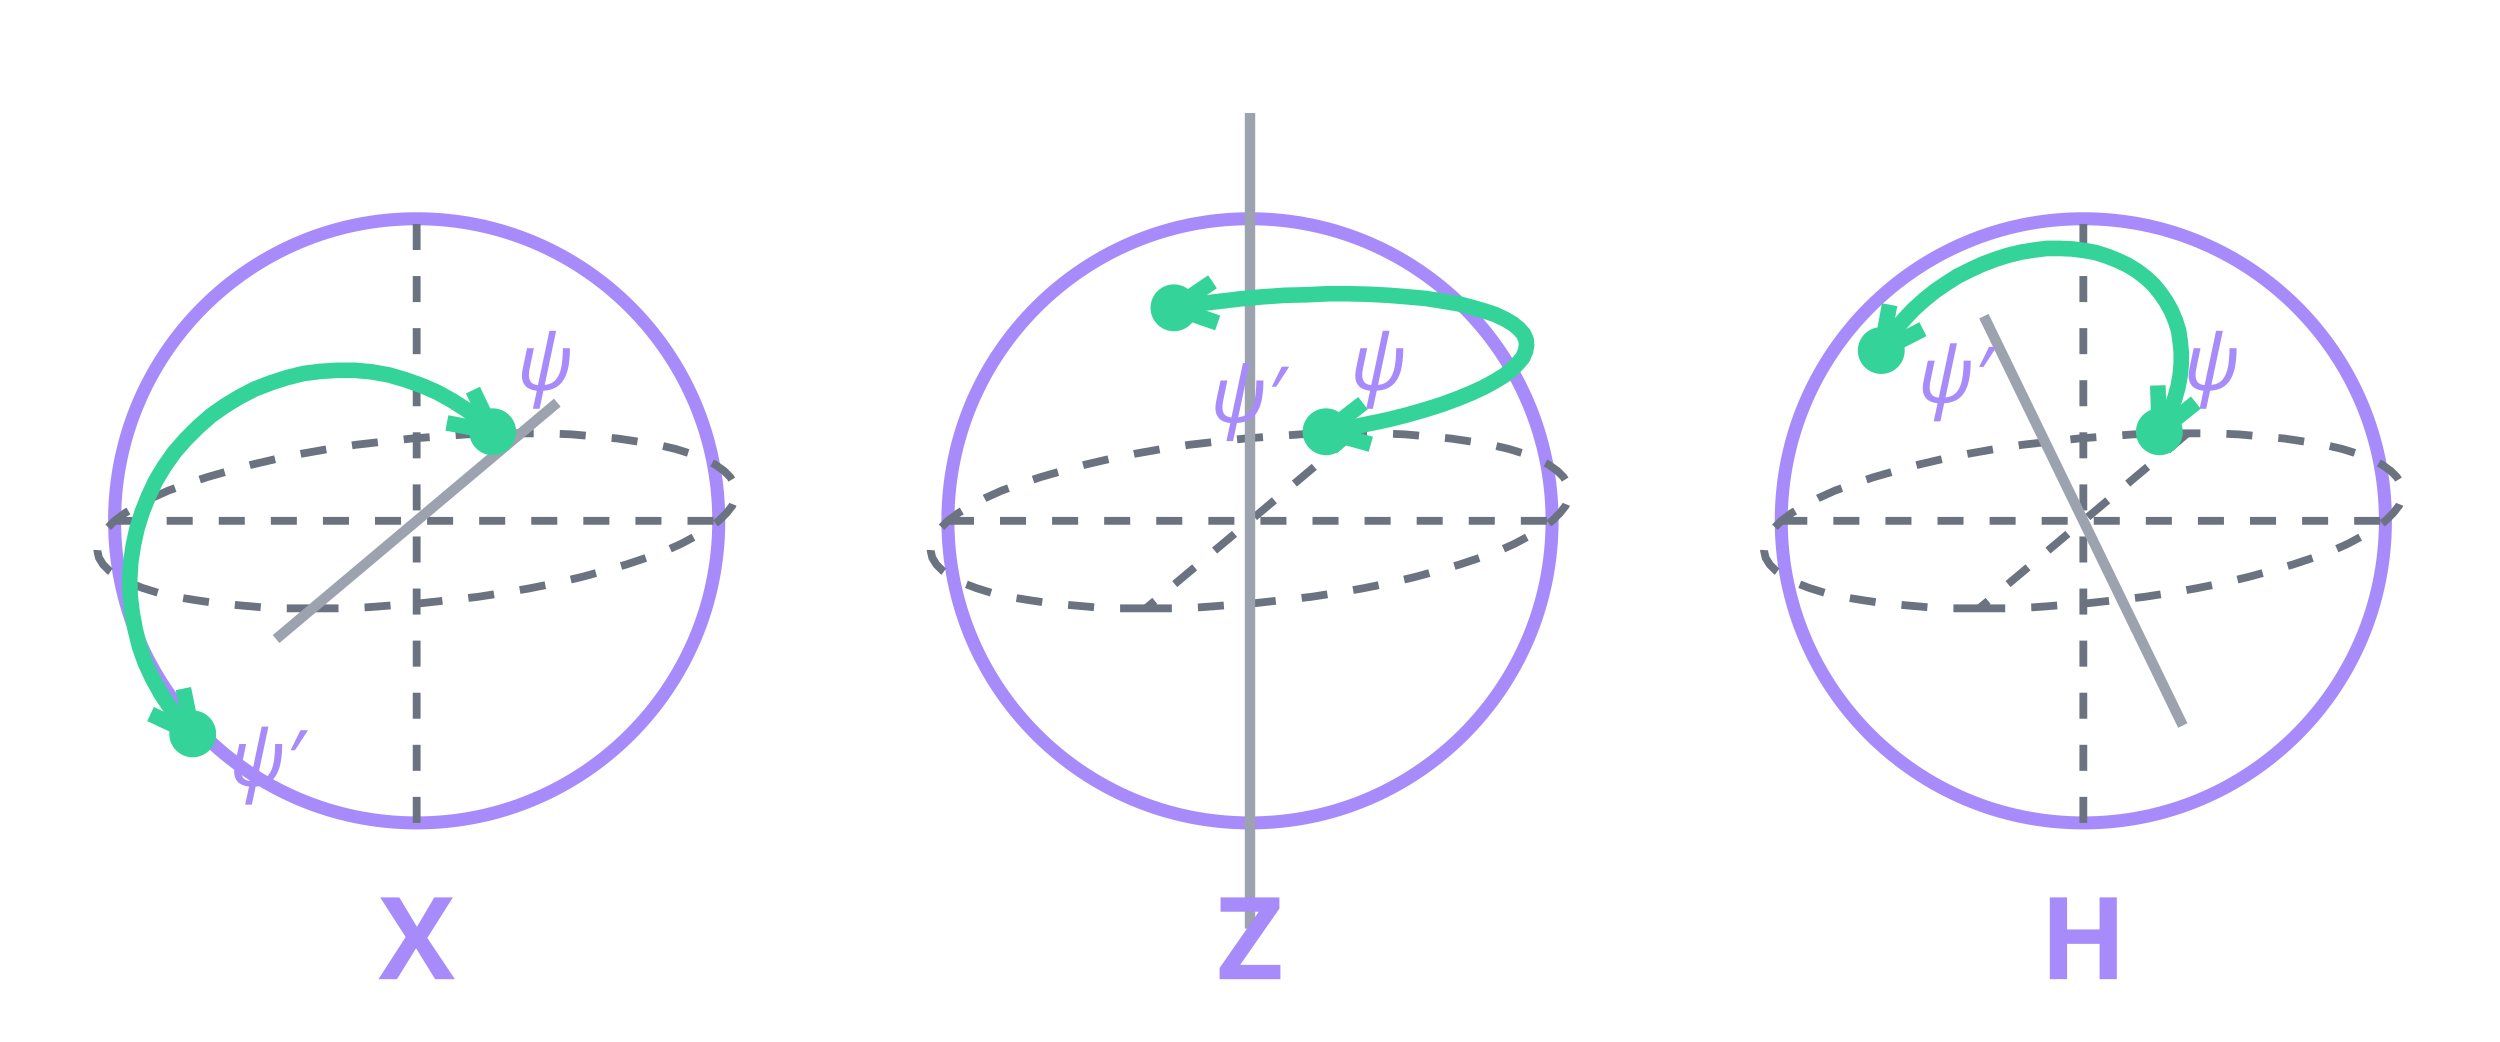
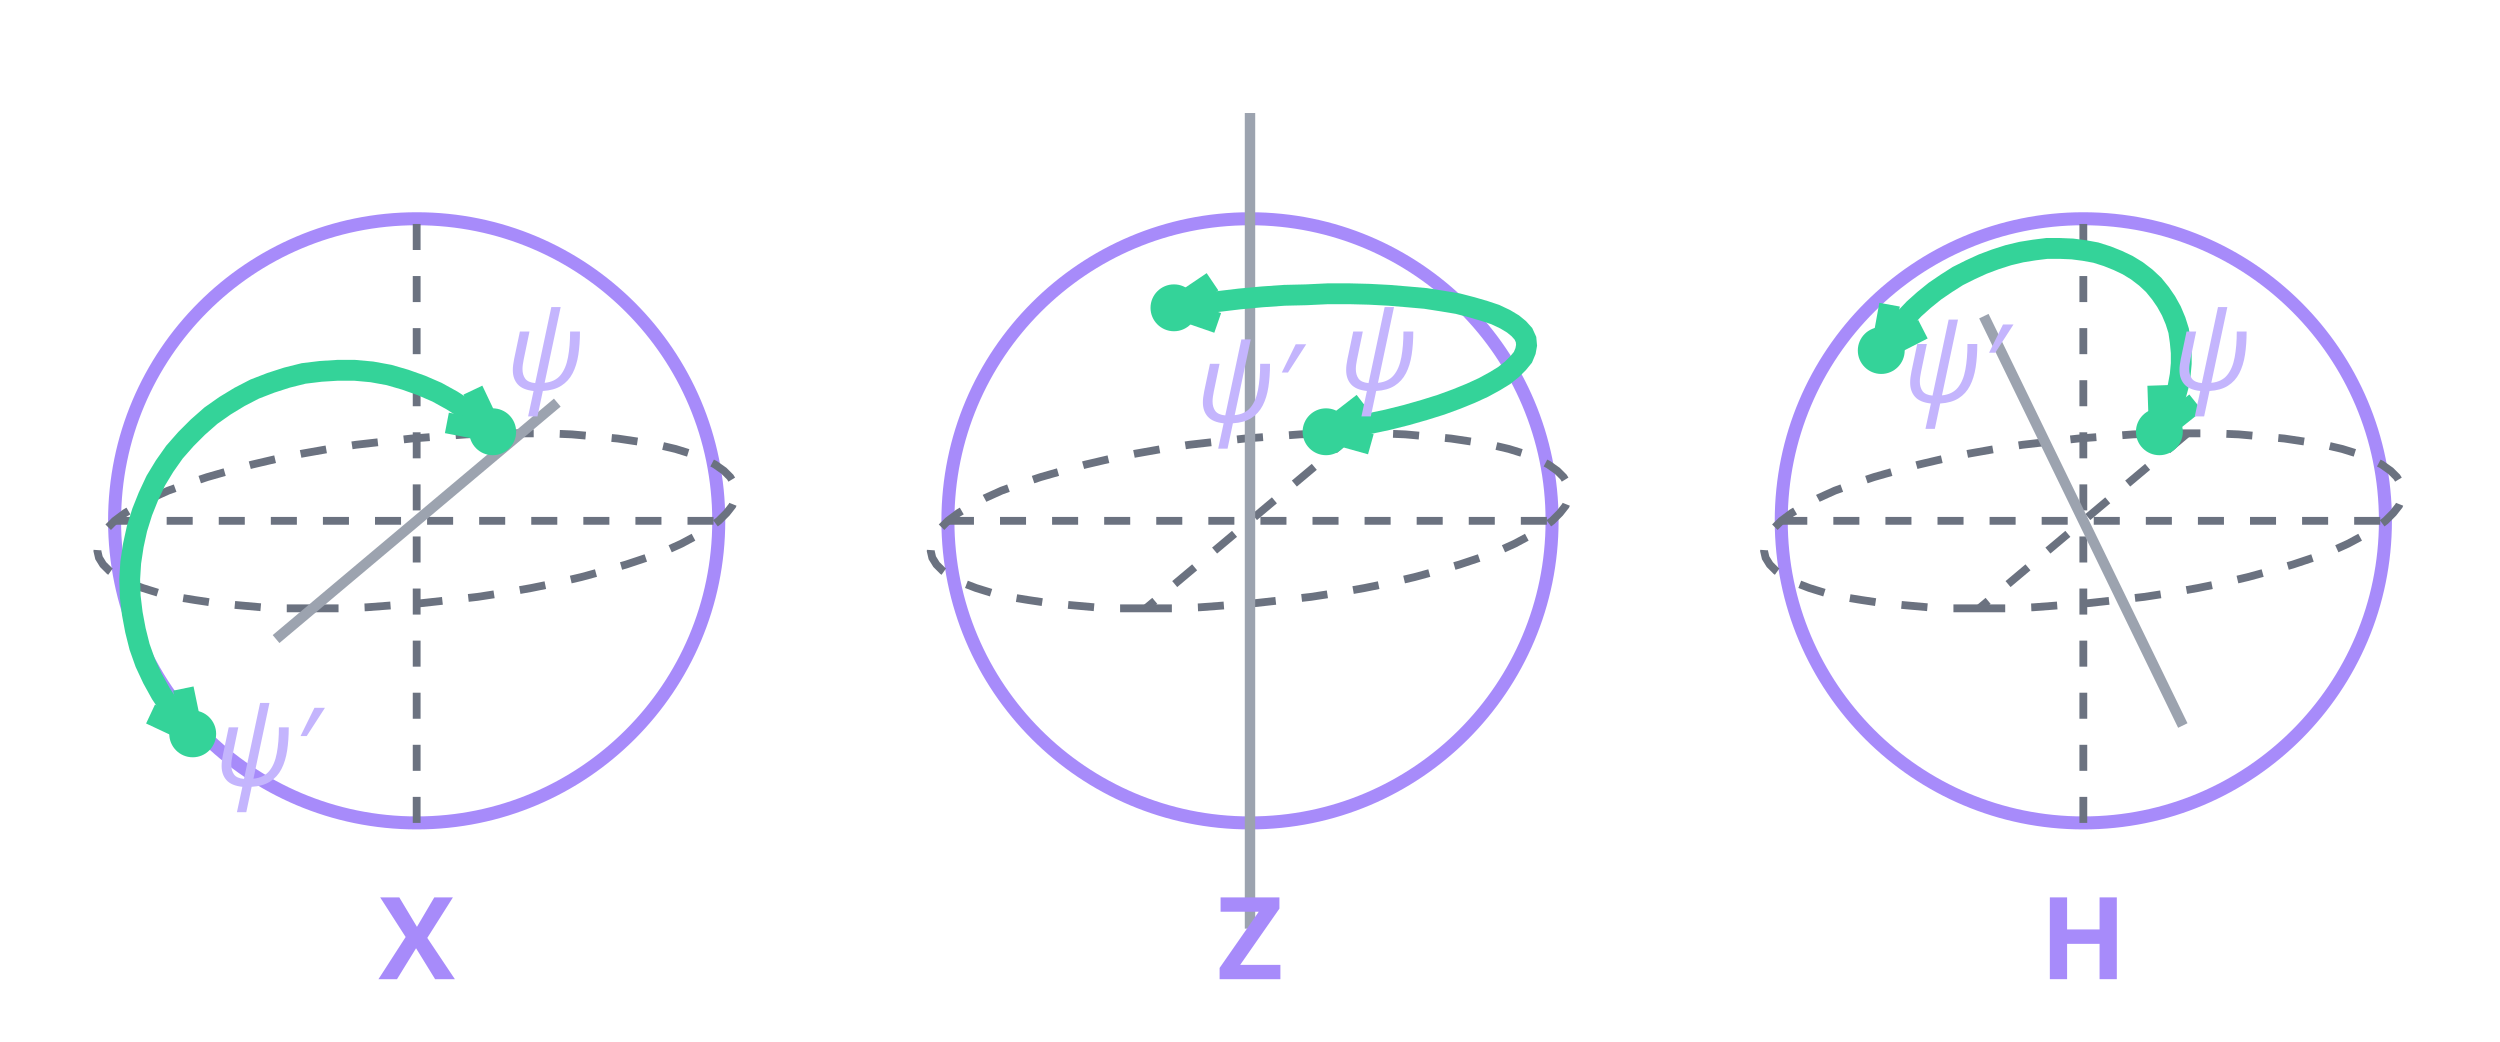
<svg xmlns="http://www.w3.org/2000/svg" width="480" height="200" viewBox="0 0 480 200" role="img" aria-label="Três esferas de Bloch mostrando as meias-voltas de 180° das portas X (em torno de x), Z (em torno de z) e H (em torno do eixo entre x e z): o estado ψ vai a ψ′ e volta">
-   <style>.p{stroke:#a78bfa;stroke-width:2.5;fill:none}.l{stroke:#9ca3af;stroke-width:2;fill:none}.t{fill:#a78bfa;font:600 16px sans-serif;text-anchor:middle}.k{fill:#9ca3af;font:600 13px sans-serif;text-anchor:middle}.v{fill:#a78bfa;font:600 15px sans-serif;text-anchor:middle}.s{fill:#a78bfa;font:italic 15px sans-serif;text-anchor:middle}.d{stroke:#6b7280;stroke-width:1.5;stroke-dasharray:5 5;fill:none}.g{stroke:#34d399;stroke-width:3;fill:none}.gf{fill:#34d399}.f{fill:#a78bfa}</style>
+   <style>.p{stroke:#a78bfa;stroke-width:2.5;fill:none}.l{stroke:#9ca3af;stroke-width:2;fill:none}.t{fill:#a78bfa;font:600 18px sans-serif;text-anchor:middle}.k{fill:#d1d5db;font:600 18px sans-serif;text-anchor:middle}.v{fill:#c4b5fd;font:600 20px sans-serif;text-anchor:middle}.s{fill:#c4b5fd;font:italic 21px sans-serif;text-anchor:middle}.d{stroke:#6b7280;stroke-width:1.5;stroke-dasharray:5 5;fill:none}.g{stroke:#34d399;stroke-width:4;fill:none}.gf{fill:#34d399}.f{fill:#a78bfa}</style>
  <circle class="p" cx="80" cy="100" r="58" />
  <polyline class="d" points="60.0,116.8 65.1,116.8 70.4,116.6 75.7,116.2 81.0,115.8 86.4,115.2 91.7,114.6 96.9,113.8 102.0,112.9 106.9,111.9 111.6,110.8 116.0,109.6 120.2,108.4 124.1,107.1 127.7,105.8 130.8,104.4 133.6,102.9 136.0,101.5 138.0,100.0 139.5,98.5 140.6,97.1 141.2,95.6 141.3,94.2 141.0,92.9 140.2,91.6 139.0,90.4 137.3,89.2 135.2,88.1 132.6,87.1 129.7,86.2 126.3,85.4 122.6,84.8 118.6,84.2 114.3,83.8 109.8,83.4 105.0,83.2 100.0,83.2 94.9,83.2 89.6,83.4 84.3,83.8 79.0,84.2 73.6,84.8 68.3,85.4 63.1,86.2 58.0,87.1 53.1,88.1 48.4,89.2 44.0,90.4 39.8,91.6 35.9,92.9 32.3,94.2 29.2,95.6 26.4,97.1 24.0,98.5 22.0,100.0 20.5,101.5 19.4,102.9 18.8,104.4 18.7,105.8 19.0,107.1 19.8,108.4 21.0,109.6 22.7,110.8 24.8,111.9 27.4,112.9 30.3,113.8 33.7,114.6 37.4,115.2 41.4,115.8 45.7,116.2 50.2,116.6 55.0,116.8 60.0,116.8" />
  <line class="d" x1="80.0" y1="158.0" x2="80.0" y2="42.0" />
  <line class="d" x1="22.0" y1="100.0" x2="138.0" y2="100.0" />
  <line class="d" x1="100.0" y1="83.2" x2="60.0" y2="116.8" />
  <line class="l" x1="107.0" y1="77.3" x2="53.0" y2="122.7" />
  <polyline class="g" points="94.6,82.9 92.2,80.7 89.6,78.7 86.8,76.9 83.9,75.3 80.9,74.0 77.8,72.9 74.7,72.0 71.4,71.4 68.1,71.1 64.8,71.1 61.6,71.3 58.3,71.7 55.1,72.5 52.0,73.5 48.9,74.7 46.0,76.2 43.2,77.9 40.5,79.8 38.0,82.0 35.7,84.3 33.5,86.8 31.6,89.5 29.9,92.3 28.5,95.3 27.3,98.3 26.3,101.5 25.6,104.7 25.1,108.0 24.9,111.2 25.0,114.5 25.4,117.8 26.0,121.0 26.8,124.2 27.9,127.3 29.3,130.3 30.9,133.2 32.7,135.9 34.8,138.5 37.0,140.9" />
  <polyline class="g" points="28.9,137.1 37.0,140.9 35.2,132.2" style="stroke-linejoin:round" />
  <polyline class="g" points="85.8,81.2 94.6,82.9 90.8,74.9" style="stroke-linejoin:round" />
  <circle class="gf" cx="94.6" cy="82.9" r="4.5" />
  <text class="s" x="104.6" y="74.9">ψ</text>
  <circle class="gf" cx="37.0" cy="140.9" r="4.5" />
  <text class="s" x="51.0" y="150.9">ψ′</text>
  <text class="t" style="font-size:22px" x="80.0" y="188.0">X</text>
  <circle class="p" cx="240" cy="100" r="58" />
  <polyline class="d" points="220.0,116.8 225.1,116.8 230.4,116.6 235.7,116.2 241.0,115.8 246.4,115.2 251.7,114.6 256.9,113.8 262.0,112.9 266.9,111.9 271.6,110.8 276.0,109.6 280.2,108.4 284.1,107.1 287.7,105.8 290.8,104.4 293.6,102.9 296.0,101.5 298.0,100.0 299.5,98.5 300.6,97.1 301.2,95.6 301.3,94.2 301.0,92.9 300.2,91.6 299.0,90.4 297.3,89.2 295.2,88.1 292.6,87.1 289.7,86.2 286.3,85.4 282.6,84.8 278.6,84.2 274.3,83.8 269.8,83.4 265.0,83.2 260.0,83.2 254.9,83.2 249.6,83.4 244.3,83.8 239.0,84.2 233.6,84.8 228.3,85.4 223.1,86.2 218.0,87.1 213.1,88.1 208.4,89.2 204.0,90.4 199.8,91.6 195.9,92.9 192.3,94.2 189.2,95.6 186.4,97.1 184.0,98.5 182.0,100.0 180.5,101.5 179.4,102.9 178.8,104.4 178.7,105.8 179.0,107.1 179.8,108.4 181.0,109.6 182.7,110.8 184.8,111.9 187.4,112.9 190.3,113.8 193.7,114.6 197.4,115.2 201.4,115.8 205.7,116.2 210.2,116.6 215.0,116.8 220.0,116.8" />
  <line class="d" x1="240.0" y1="158.0" x2="240.0" y2="42.0" />
  <line class="d" x1="182.0" y1="100.0" x2="298.0" y2="100.0" />
  <line class="d" x1="260.0" y1="83.2" x2="220.0" y2="116.8" />
  <line class="l" x1="240.0" y1="178.3" x2="240.0" y2="21.7" />
  <polyline class="g" points="254.6,82.9 258.7,82.2 262.6,81.4 266.4,80.6 270.0,79.7 273.5,78.7 276.7,77.7 279.7,76.6 282.4,75.5 284.8,74.4 287.0,73.2 288.8,72.1 290.3,70.9 291.5,69.7 292.4,68.6 292.9,67.4 293.1,66.3 293.0,65.2 292.5,64.1 291.6,63.1 290.5,62.2 289.0,61.3 287.1,60.4 285.0,59.7 282.6,59.0 279.9,58.3 276.9,57.8 273.7,57.3 270.3,57.0 266.7,56.7 262.9,56.5 259.0,56.4 255.0,56.4 250.8,56.6 246.6,56.7 242.3,57.0 238.0,57.4 233.8,57.9 229.5,58.4 225.4,59.1" />
  <polyline class="g" points="232.8,54.1 225.4,59.1 233.8,62.0" style="stroke-linejoin:round" />
  <polyline class="g" points="261.7,77.4 254.6,82.9 263.2,85.3" style="stroke-linejoin:round" />
  <circle class="gf" cx="254.6" cy="82.9" r="4.5" />
  <text class="s" x="264.6" y="74.9">ψ</text>
  <circle class="gf" cx="225.4" cy="59.1" r="4.5" />
  <text class="s" x="239.4" y="81.1">ψ′</text>
  <text class="t" style="font-size:22px" x="240.0" y="188.0">Z</text>
  <circle class="p" cx="400" cy="100" r="58" />
  <polyline class="d" points="380.0,116.8 385.1,116.8 390.4,116.6 395.7,116.2 401.0,115.8 406.4,115.2 411.7,114.6 416.9,113.8 422.0,112.9 426.9,111.9 431.6,110.8 436.0,109.6 440.2,108.4 444.1,107.1 447.7,105.8 450.8,104.4 453.6,102.9 456.0,101.5 458.0,100.0 459.5,98.5 460.6,97.1 461.2,95.6 461.3,94.2 461.0,92.9 460.2,91.6 459.0,90.4 457.3,89.2 455.2,88.1 452.6,87.1 449.7,86.2 446.3,85.4 442.6,84.8 438.6,84.2 434.3,83.8 429.8,83.4 425.0,83.2 420.0,83.2 414.9,83.2 409.6,83.4 404.3,83.8 399.0,84.2 393.6,84.8 388.3,85.4 383.1,86.2 378.0,87.1 373.1,88.1 368.4,89.2 364.0,90.4 359.8,91.6 355.9,92.9 352.3,94.2 349.2,95.6 346.4,97.1 344.0,98.5 342.0,100.0 340.5,101.5 339.4,102.9 338.8,104.4 338.7,105.8 339.0,107.1 339.8,108.4 341.0,109.6 342.7,110.8 344.8,111.9 347.4,112.9 350.3,113.8 353.7,114.6 357.4,115.2 361.4,115.8 365.7,116.2 370.2,116.6 375.0,116.8 380.0,116.8" />
  <line class="d" x1="400.0" y1="158.0" x2="400.0" y2="42.0" />
  <line class="d" x1="342.0" y1="100.0" x2="458.0" y2="100.0" />
  <line class="d" x1="420.0" y1="83.2" x2="380.0" y2="116.8" />
  <line class="l" x1="419.1" y1="139.3" x2="380.9" y2="60.7" />
  <polyline class="g" points="414.6,82.9 415.8,80.8 416.8,78.6 417.6,76.4 418.2,74.2 418.6,72.0 418.8,69.8 418.8,67.7 418.6,65.6 418.3,63.5 417.7,61.6 416.9,59.7 415.9,57.9 414.8,56.3 413.5,54.7 412.0,53.3 410.3,52.0 408.5,50.9 406.6,50.0 404.6,49.2 402.4,48.5 400.2,48.1 397.9,47.8 395.5,47.7 393.0,47.7 390.6,48.0 388.1,48.4 385.6,49.0 383.1,49.8 380.7,50.7 378.3,51.8 375.9,53.0 373.7,54.4 371.5,55.9 369.4,57.6 367.5,59.3 365.7,61.2 364.0,63.2 362.5,65.2 361.2,67.3" />
  <polyline class="g" points="362.8,58.5 361.2,67.3 369.2,63.2" style="stroke-linejoin:round" />
  <polyline class="g" points="414.3,74.0 414.6,82.9 421.6,77.3" style="stroke-linejoin:round" />
  <circle class="gf" cx="414.6" cy="82.9" r="4.5" />
  <text class="s" x="424.6" y="74.9">ψ</text>
  <circle class="gf" cx="361.2" cy="67.3" r="4.5" />
  <text class="s" x="375.2" y="77.3">ψ′</text>
  <text class="t" style="font-size:22px" x="400.0" y="188.0">H</text>
</svg>
